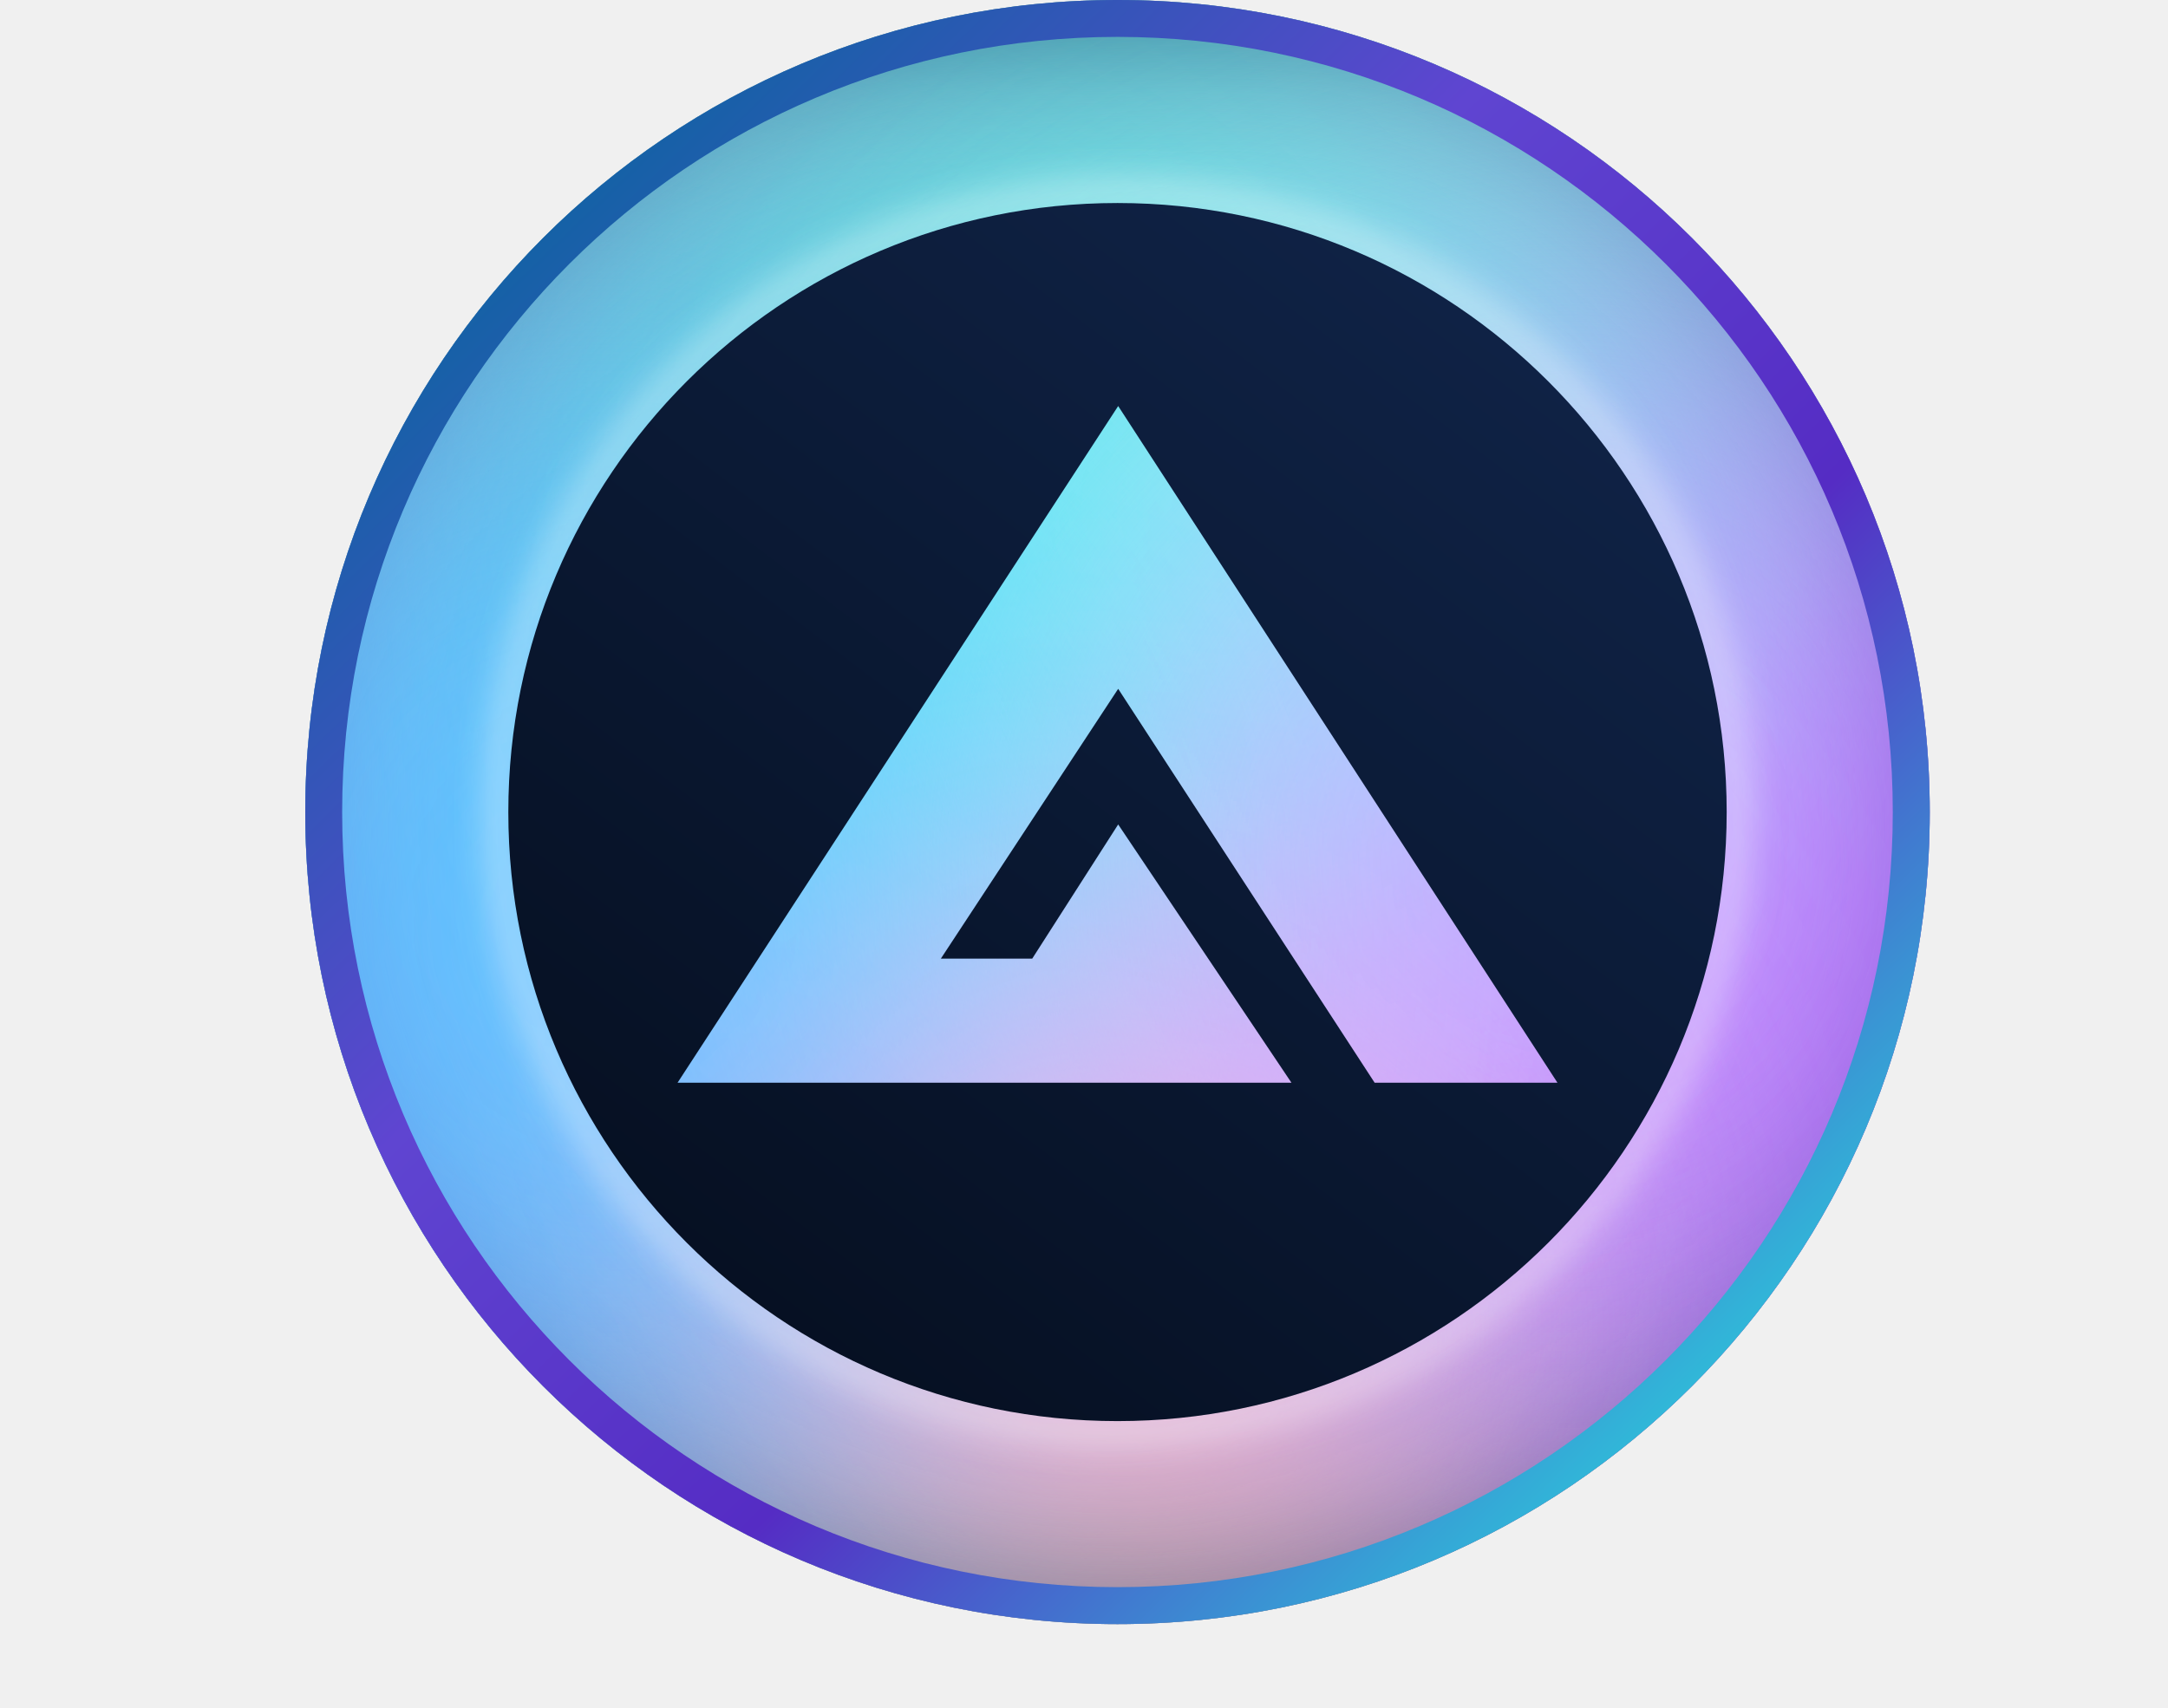
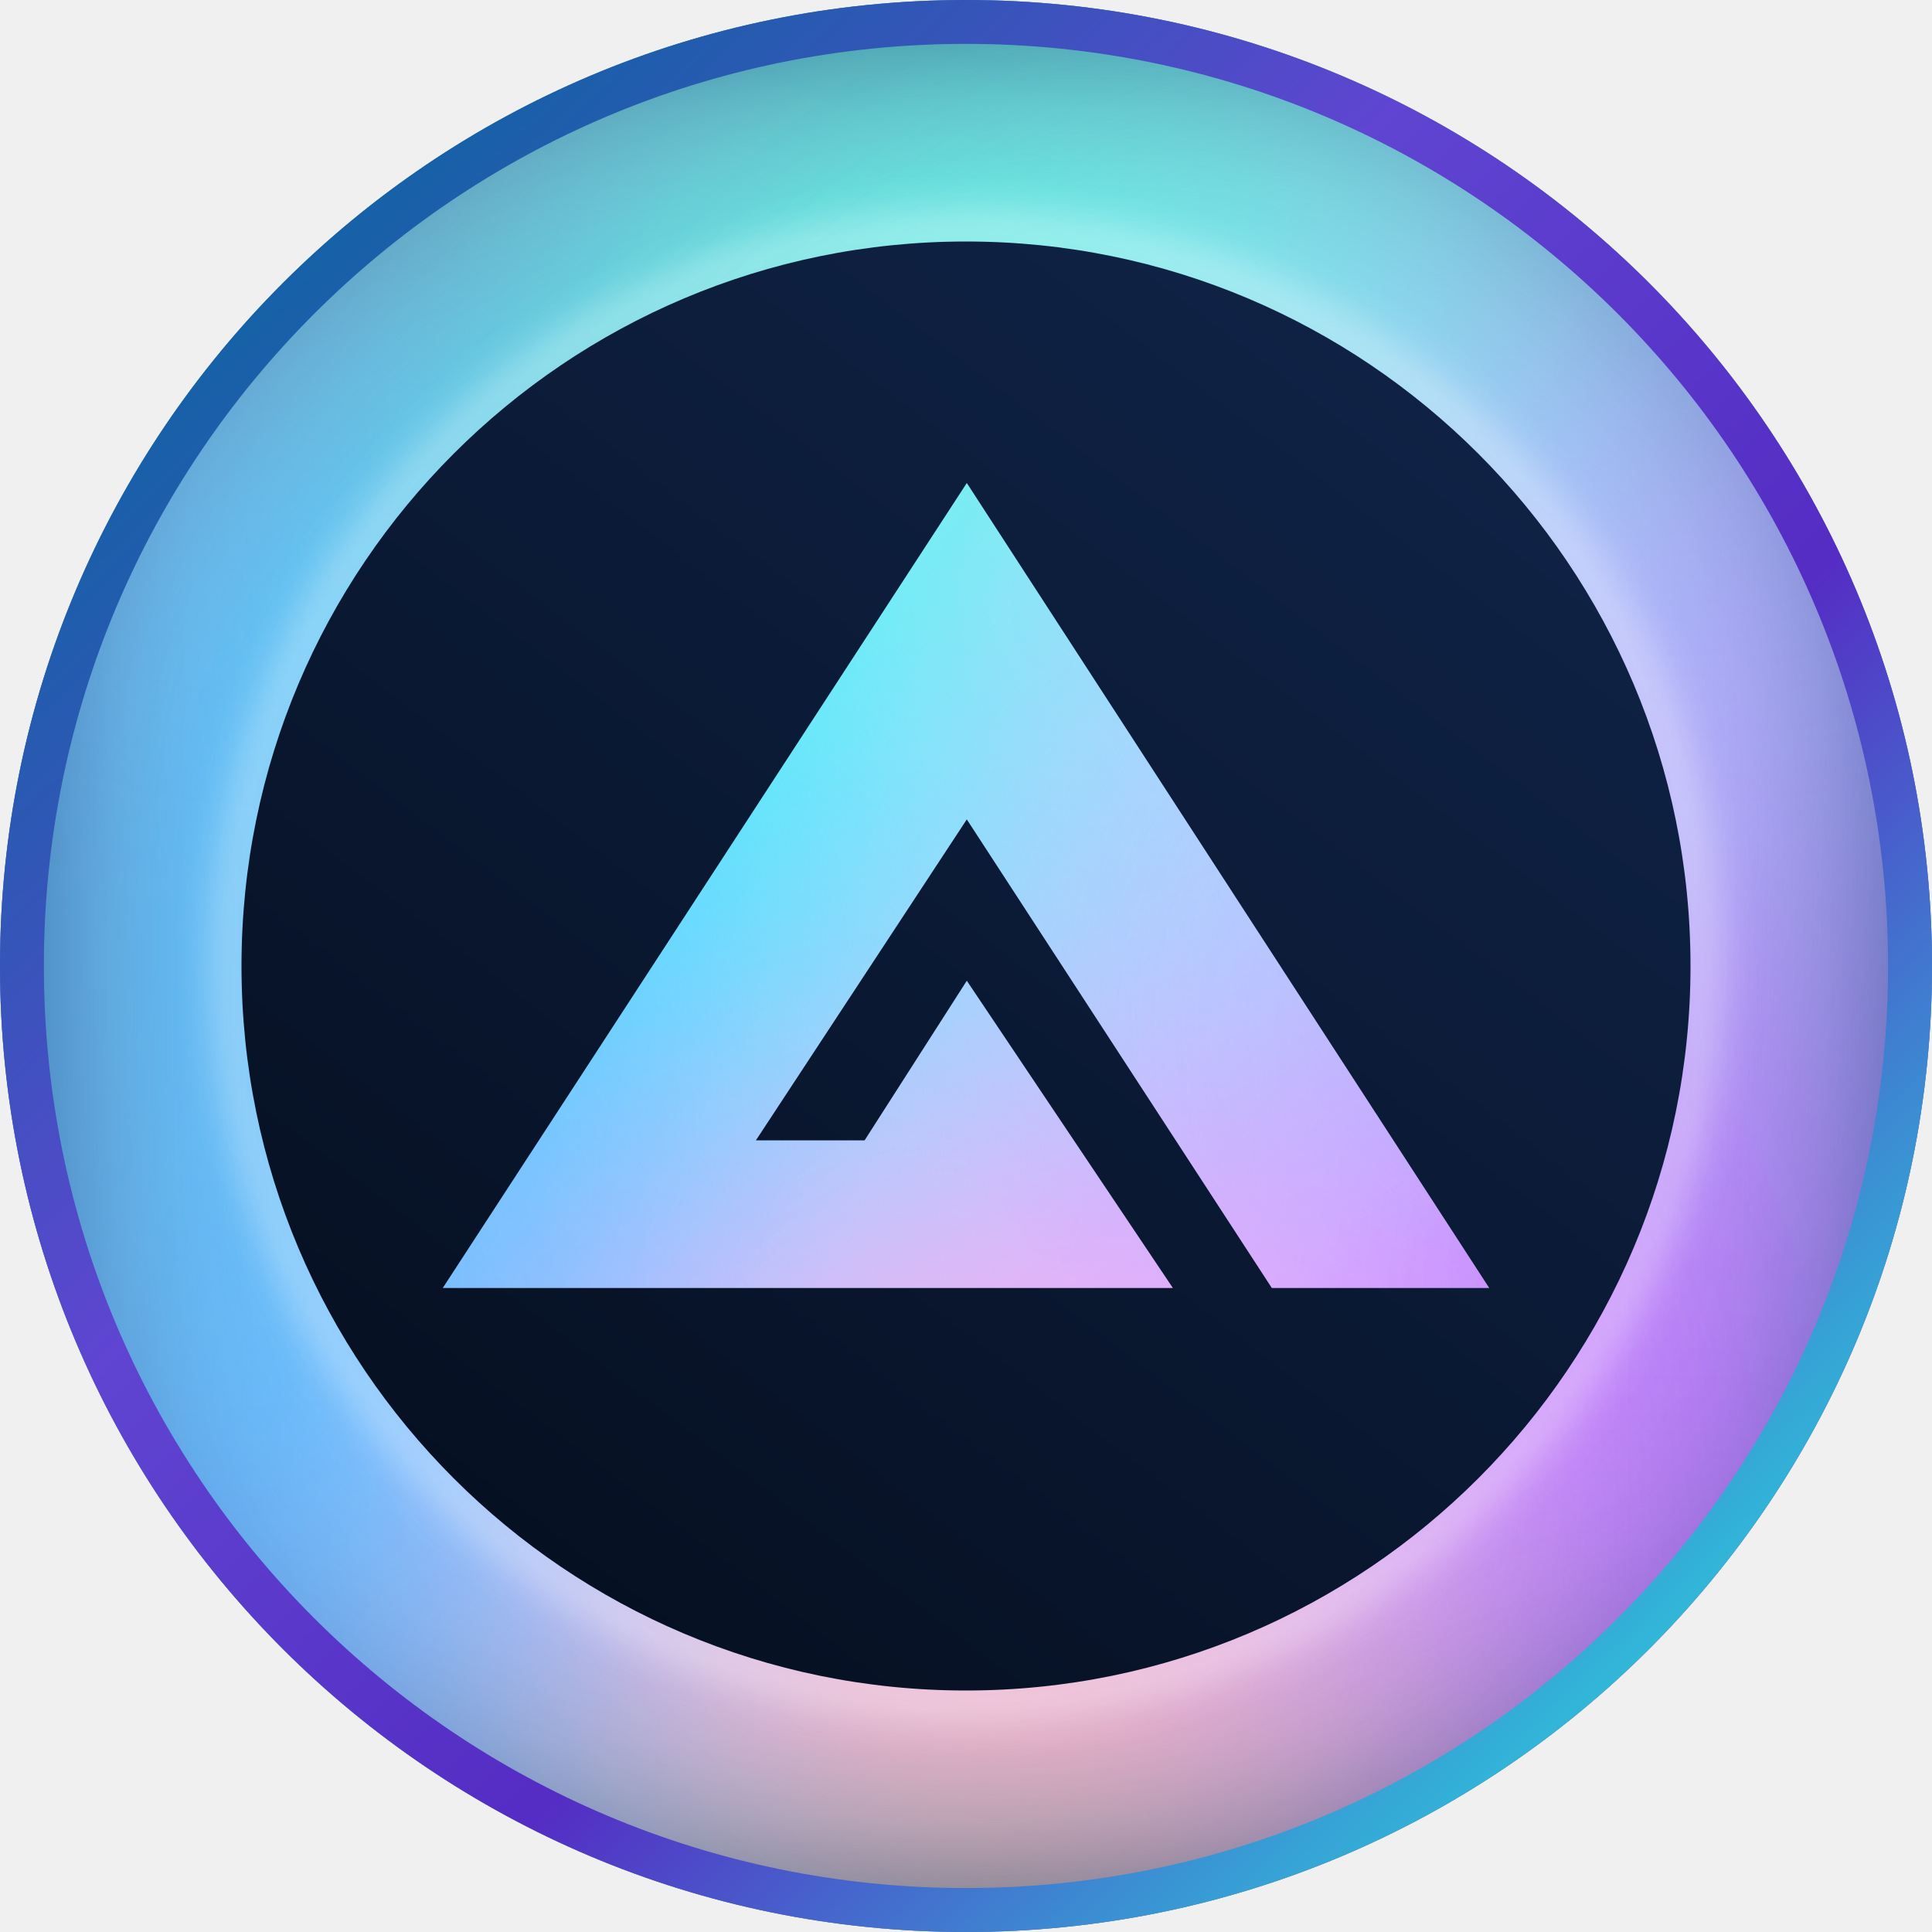
- <svg xmlns="http://www.w3.org/2000/svg" fill="none" viewBox="-4.51 0 32.03 25.23">
-   <path d="M24 12C24 18.628 18.627 24 12 24C5.373 24 0 18.628 0 12C0 5.373 5.373 0 12 0C18.627 0 24 5.373 24 12Z" fill="#225B83" />
-   <mask id="mask0_13885_13892" style="mask-type:alpha" maskUnits="userSpaceOnUse" x="0" y="0" width="24" height="25">
+ <svg xmlns="http://www.w3.org/2000/svg" fill="none" viewBox="0 0 24 24">
+   <g clip-path="url(#clip0_13930_17796)">
    <path d="M24 12C24 18.628 18.627 24 12 24C5.373 24 0 18.628 0 12C0 5.373 5.373 0 12 0C18.627 0 24 5.373 24 12Z" fill="#225B83" />
-   </mask>
-   <g mask="url(#mask0_13885_13892)">
-     <g filter="url(#filter0_f_13885_13892)">
-       <path d="M20.43 9.904C19.098 13.723 14.931 15.742 11.124 14.413C7.317 13.084 5.312 8.912 6.644 5.093C7.977 1.274 12.144 -0.745 15.951 0.584C19.758 1.913 21.763 6.086 20.43 9.904Z" fill="#5CFFCE" />
+     <mask id="mask0_13930_17796" style="mask-type:alpha" maskUnits="userSpaceOnUse" x="0" y="0" width="24" height="25">
+       <path d="M24 12C24 18.628 18.627 24 12 24C5.373 24 0 18.628 0 12C0 5.373 5.373 0 12 0C18.627 0 24 5.373 24 12Z" fill="#225B83" />
+     </mask>
+     <g mask="url(#mask0_13930_17796)">
+       <g filter="url(#filter0_f_13930_17796)">
+         <path d="M20.43 9.904C19.098 13.723 14.931 15.742 11.124 14.413C7.317 13.084 5.312 8.912 6.644 5.093C7.977 1.274 12.144 -0.745 15.951 0.584C19.758 1.913 21.763 6.086 20.43 9.904Z" fill="#5CFFCE" />
+       </g>
+       <g style="mix-blend-mode:hard-light" filter="url(#filter1_f_13930_17796)">
+         <path d="M27.011 15.687C25.382 20.352 20.294 22.819 15.645 21.196C10.996 19.574 8.547 14.476 10.176 9.811C11.804 5.146 16.893 2.679 21.541 4.302C26.19 5.924 28.639 11.021 27.011 15.687Z" fill="#C15CFF" />
+       </g>
+       <g style="mix-blend-mode:overlay" filter="url(#filter2_f_13930_17796)">
+         <path d="M12.856 16.688C11.23 21.346 6.137 23.803 1.479 22.178C-3.179 20.552 -5.636 15.459 -4.011 10.801C-2.385 6.143 2.708 3.685 7.366 5.311C12.024 6.937 14.482 12.03 12.856 16.688Z" fill="#5C9DFF" />
+       </g>
+       <g style="mix-blend-mode:lighten" filter="url(#filter3_f_13930_17796)">
+         <path d="M17.379 21.553C16.377 24.425 13.21 25.931 10.305 24.918C7.401 23.904 5.859 20.754 6.861 17.882C7.863 15.01 11.03 13.504 13.935 14.518C16.839 15.531 18.381 18.681 17.379 21.553Z" fill="#FF8F50" />
+       </g>
+       <g style="mix-blend-mode:overlay" filter="url(#filter4_f_13930_17796)">
+         <path fill-rule="evenodd" clip-rule="evenodd" d="M6.657 22.552C9.26 22.552 11.37 20.441 11.37 17.838C11.37 15.235 9.26 13.125 6.657 13.125C4.054 13.125 1.943 15.235 1.943 17.838C1.943 20.441 4.054 22.552 6.657 22.552ZM6.657 22.586C9.279 22.586 11.404 20.46 11.404 17.838C11.404 15.216 9.279 13.091 6.657 13.091C4.035 13.091 1.909 15.216 1.909 17.838C1.909 20.46 4.035 22.586 6.657 22.586Z" fill="white" />
+         <path fill-rule="evenodd" clip-rule="evenodd" d="M12.329 23.397C16.785 23.397 20.397 19.785 20.397 15.329C20.397 10.874 16.785 7.262 12.329 7.262C7.874 7.262 4.262 10.874 4.262 15.329C4.262 19.785 7.874 23.397 12.329 23.397ZM12.329 23.431C16.804 23.431 20.431 19.804 20.431 15.329C20.431 10.855 16.804 7.227 12.329 7.227C7.855 7.227 4.228 10.855 4.228 15.329C4.228 19.804 7.855 23.431 12.329 23.431Z" fill="white" />
+         <g style="mix-blend-mode:color-dodge" filter="url(#filter5_dd_13930_17796)">
+           <path d="M24 12C24 18.628 18.627 24 12 24C5.373 24 0 18.628 0 12C0 5.373 5.373 0 12 0C18.627 0 24 5.373 24 12Z" fill="#80CEFA" fill-opacity="0.5" />
+         </g>
+         <g style="mix-blend-mode:color-dodge" filter="url(#filter6_dd_13930_17796)">
+           <path fill-rule="evenodd" clip-rule="evenodd" d="M12 23.966C18.608 23.966 23.966 18.609 23.966 12C23.966 5.392 18.608 0.034 12 0.034C5.391 0.034 0.034 5.392 0.034 12C0.034 18.609 5.391 23.966 12 23.966ZM12 24C18.627 24 24 18.628 24 12C24 5.373 18.627 0 12 0C5.373 0 0 5.373 0 12C0 18.628 5.373 24 12 24Z" fill="white" />
+         </g>
+         <path fill-rule="evenodd" clip-rule="evenodd" d="M8.12 21.079C12.586 21.079 16.206 17.459 16.206 12.993C16.206 8.527 12.586 4.907 8.12 4.907C3.654 4.907 0.034 8.527 0.034 12.993C0.034 17.459 3.654 21.079 8.12 21.079ZM8.12 21.113C12.605 21.113 16.24 17.477 16.24 12.993C16.24 8.508 12.605 4.873 8.12 4.873C3.635 4.873 0 8.508 0 12.993C0 17.477 3.635 21.113 8.12 21.113Z" fill="white" />
+       </g>
    </g>
-     <g style="mix-blend-mode:hard-light" filter="url(#filter1_f_13885_13892)">
-       <path d="M27.011 15.687C25.382 20.352 20.294 22.819 15.645 21.196C10.996 19.574 8.547 14.476 10.176 9.811C11.804 5.146 16.893 2.679 21.541 4.302C26.19 5.924 28.639 11.021 27.011 15.687Z" fill="#C15CFF" />
+     <path fill-rule="evenodd" clip-rule="evenodd" d="M24 12C24 18.627 18.627 24 12 24C5.373 24 0 18.627 0 12C0 5.373 5.373 0 12 0C18.627 0 24 5.373 24 12ZM12 23.454C18.326 23.454 23.454 18.326 23.454 12C23.454 5.674 18.326 0.545 12 0.545C5.674 0.545 0.545 5.674 0.545 12C0.545 18.326 5.674 23.454 12 23.454Z" fill="url(#paint0_linear_13930_17796)" />
+     <g opacity="0.7" filter="url(#filter7_f_13930_17796)">
+       <path fill-rule="evenodd" clip-rule="evenodd" d="M12 20.989C16.965 20.989 20.989 16.965 20.989 12C20.989 7.035 16.965 3.011 12 3.011C7.035 3.011 3.011 7.035 3.011 12C3.011 16.965 7.035 20.989 12 20.989ZM12 21.25C17.109 21.25 21.25 17.109 21.25 12C21.25 6.891 17.109 2.75 12 2.75C6.891 2.75 2.75 6.891 2.75 12C2.75 17.109 6.891 21.25 12 21.25Z" fill="white" />
    </g>
-     <g style="mix-blend-mode:overlay" filter="url(#filter2_f_13885_13892)">
-       <path d="M12.856 16.688C11.23 21.346 6.137 23.803 1.479 22.178C-3.179 20.552 -5.636 15.459 -4.011 10.801C-2.385 6.143 2.708 3.685 7.366 5.311C12.024 6.937 14.482 12.03 12.856 16.688Z" fill="#5C9DFF" />
-     </g>
-     <g style="mix-blend-mode:lighten" filter="url(#filter3_f_13885_13892)">
-       <path d="M17.379 21.553C16.377 24.425 13.21 25.931 10.305 24.918C7.401 23.904 5.859 20.754 6.861 17.882C7.863 15.01 11.03 13.504 13.935 14.518C16.839 15.531 18.381 18.681 17.379 21.553Z" fill="#FF8F50" />
-     </g>
-     <g style="mix-blend-mode:overlay" filter="url(#filter4_f_13885_13892)">
-       <path fill-rule="evenodd" clip-rule="evenodd" d="M6.657 22.552C9.26 22.552 11.37 20.441 11.37 17.838C11.37 15.235 9.26 13.125 6.657 13.125C4.054 13.125 1.943 15.235 1.943 17.838C1.943 20.441 4.054 22.552 6.657 22.552ZM6.657 22.586C9.279 22.586 11.404 20.46 11.404 17.838C11.404 15.216 9.279 13.091 6.657 13.091C4.035 13.091 1.909 15.216 1.909 17.838C1.909 20.46 4.035 22.586 6.657 22.586Z" fill="white" />
-       <path fill-rule="evenodd" clip-rule="evenodd" d="M12.329 23.397C16.785 23.397 20.397 19.785 20.397 15.329C20.397 10.874 16.785 7.262 12.329 7.262C7.874 7.262 4.262 10.874 4.262 15.329C4.262 19.785 7.874 23.397 12.329 23.397ZM12.329 23.431C16.804 23.431 20.431 19.804 20.431 15.329C20.431 10.855 16.804 7.227 12.329 7.227C7.855 7.227 4.228 10.855 4.228 15.329C4.228 19.804 7.855 23.431 12.329 23.431Z" fill="white" />
-       <g style="mix-blend-mode:color-dodge" filter="url(#filter5_dd_13885_13892)">
-         <path d="M24 12C24 18.628 18.627 24 12 24C5.373 24 0 18.628 0 12C0 5.373 5.373 0 12 0C18.627 0 24 5.373 24 12Z" fill="#80CEFA" fill-opacity="0.5" />
-       </g>
-       <g style="mix-blend-mode:color-dodge" filter="url(#filter6_dd_13885_13892)">
-         <path fill-rule="evenodd" clip-rule="evenodd" d="M12 23.966C18.608 23.966 23.966 18.609 23.966 12C23.966 5.392 18.608 0.034 12 0.034C5.391 0.034 0.034 5.392 0.034 12C0.034 18.609 5.391 23.966 12 23.966ZM12 24C18.627 24 24 18.628 24 12C24 5.373 18.627 0 12 0C5.373 0 0 5.373 0 12C0 18.628 5.373 24 12 24Z" fill="white" />
-       </g>
-       <path fill-rule="evenodd" clip-rule="evenodd" d="M8.12 21.079C12.586 21.079 16.206 17.459 16.206 12.993C16.206 8.527 12.586 4.907 8.12 4.907C3.654 4.907 0.034 8.527 0.034 12.993C0.034 17.459 3.654 21.079 8.12 21.079ZM8.12 21.113C12.605 21.113 16.24 17.477 16.24 12.993C16.24 8.508 12.605 4.873 8.12 4.873C3.635 4.873 0 8.508 0 12.993C0 17.477 3.635 21.113 8.12 21.113Z" fill="white" />
-     </g>
+     <path fill-rule="evenodd" clip-rule="evenodd" d="M12 21C16.971 21 21 16.971 21 12C21 7.029 16.971 3 12 3C7.029 3 3 7.029 3 12C3 16.971 7.029 21 12 21ZM12.01 6L18.5 16H15.799L12.01 10.179L9.39 14.166H10.74L12.01 12.183L14.57 16H5.5L12.01 6Z" fill="url(#paint1_linear_13930_17796)" />
  </g>
-   <path fill-rule="evenodd" clip-rule="evenodd" d="M24 12C24 18.627 18.627 24 12 24C5.373 24 0 18.627 0 12C0 5.373 5.373 0 12 0C18.627 0 24 5.373 24 12ZM12 23.454C18.326 23.454 23.454 18.326 23.454 12C23.454 5.674 18.326 0.545 12 0.545C5.674 0.545 0.545 5.674 0.545 12C0.545 18.326 5.674 23.454 12 23.454Z" fill="url(#paint0_linear_13885_13892)" />
-   <g opacity="0.7" filter="url(#filter7_f_13885_13892)">
-     <path fill-rule="evenodd" clip-rule="evenodd" d="M12 20.989C16.965 20.989 20.989 16.965 20.989 12C20.989 7.035 16.965 3.011 12 3.011C7.035 3.011 3.011 7.035 3.011 12C3.011 16.965 7.035 20.989 12 20.989ZM12 21.25C17.109 21.25 21.25 17.109 21.25 12C21.25 6.891 17.109 2.75 12 2.75C6.891 2.75 2.75 6.891 2.75 12C2.75 17.109 6.891 21.25 12 21.25Z" fill="white" />
-   </g>
-   <path fill-rule="evenodd" clip-rule="evenodd" d="M12 21C16.971 21 21 16.971 21 12C21 7.029 16.971 3 12 3C7.029 3 3 7.029 3 12C3 16.971 7.029 21 12 21ZM12.01 6L18.5 16H15.799L12.01 10.179L9.39 14.166H10.74L12.01 12.183L14.57 16H5.5L12.01 6Z" fill="url(#paint1_linear_13885_13892)" />
  <defs>
-     <filter id="filter0_f_13885_13892" x="-4.659" y="-10.716" width="36.394" height="36.43" filterUnits="userSpaceOnUse" color-interpolation-filters="sRGB">
+     <filter id="filter0_f_13930_17796" x="-4.659" y="-10.716" width="36.394" height="36.43" filterUnits="userSpaceOnUse" color-interpolation-filters="sRGB">
      <feFlood flood-opacity="0" result="BackgroundImageFix" />
      <feBlend mode="normal" in="SourceGraphic" in2="BackgroundImageFix" result="shape" />
-       <feGaussianBlur stdDeviation="5.446" result="effect1_foregroundBlur_13885_13892" />
+       <feGaussianBlur stdDeviation="5.446" result="effect1_foregroundBlur_13930_17796" />
    </filter>
-     <filter id="filter1_f_13885_13892" x="1.546" y="-4.322" width="34.094" height="34.143" filterUnits="userSpaceOnUse" color-interpolation-filters="sRGB">
+     <filter id="filter1_f_13930_17796" x="1.546" y="-4.322" width="34.094" height="34.143" filterUnits="userSpaceOnUse" color-interpolation-filters="sRGB">
      <feFlood flood-opacity="0" result="BackgroundImageFix" />
      <feBlend mode="normal" in="SourceGraphic" in2="BackgroundImageFix" result="shape" />
-       <feGaussianBlur stdDeviation="4.063" result="effect1_foregroundBlur_13885_13892" />
+       <feGaussianBlur stdDeviation="4.063" result="effect1_foregroundBlur_13930_17796" />
    </filter>
-     <filter id="filter2_f_13885_13892" x="-12.184" y="-2.862" width="33.213" height="33.214" filterUnits="userSpaceOnUse" color-interpolation-filters="sRGB">
+     <filter id="filter2_f_13930_17796" x="-12.184" y="-2.862" width="33.213" height="33.214" filterUnits="userSpaceOnUse" color-interpolation-filters="sRGB">
      <feFlood flood-opacity="0" result="BackgroundImageFix" />
      <feBlend mode="normal" in="SourceGraphic" in2="BackgroundImageFix" result="shape" />
-       <feGaussianBlur stdDeviation="3.836" result="effect1_foregroundBlur_13885_13892" />
+       <feGaussianBlur stdDeviation="3.836" result="effect1_foregroundBlur_13930_17796" />
    </filter>
-     <filter id="filter3_f_13885_13892" x="-2.496" y="5.151" width="29.231" height="29.133" filterUnits="userSpaceOnUse" color-interpolation-filters="sRGB">
+     <filter id="filter3_f_13930_17796" x="-2.496" y="5.151" width="29.231" height="29.133" filterUnits="userSpaceOnUse" color-interpolation-filters="sRGB">
      <feFlood flood-opacity="0" result="BackgroundImageFix" />
      <feBlend mode="normal" in="SourceGraphic" in2="BackgroundImageFix" result="shape" />
-       <feGaussianBlur stdDeviation="4.525" result="effect1_foregroundBlur_13885_13892" />
+       <feGaussianBlur stdDeviation="4.525" result="effect1_foregroundBlur_13930_17796" />
    </filter>
-     <filter id="filter4_f_13885_13892" x="-2.875" y="-2.875" width="29.751" height="29.751" filterUnits="userSpaceOnUse" color-interpolation-filters="sRGB">
+     <filter id="filter4_f_13930_17796" x="-2.875" y="-2.875" width="29.751" height="29.751" filterUnits="userSpaceOnUse" color-interpolation-filters="sRGB">
      <feFlood flood-opacity="0" result="BackgroundImageFix" />
      <feBlend mode="normal" in="SourceGraphic" in2="BackgroundImageFix" result="shape" />
-       <feGaussianBlur stdDeviation="1.438" result="effect1_foregroundBlur_13885_13892" />
+       <feGaussianBlur stdDeviation="1.438" result="effect1_foregroundBlur_13930_17796" />
    </filter>
-     <filter id="filter5_dd_13885_13892" x="-1.575" y="-1.677" width="27.629" height="28.177" filterUnits="userSpaceOnUse" color-interpolation-filters="sRGB">
+     <filter id="filter5_dd_13930_17796" x="-1.575" y="-1.677" width="27.629" height="28.177" filterUnits="userSpaceOnUse" color-interpolation-filters="sRGB">
      <feFlood flood-opacity="0" result="BackgroundImageFix" />
      <feColorMatrix in="SourceAlpha" type="matrix" values="0 0 0 0 0 0 0 0 0 0 0 0 0 0 0 0 0 0 127 0" result="hardAlpha" />
      <feOffset dx="-0.411" dy="-0.514" />
      <feGaussianBlur stdDeviation="0.582" />
      <feColorMatrix type="matrix" values="0 0 0 0 1 0 0 0 0 1 0 0 0 0 1 0 0 0 0.4 0" />
-       <feBlend mode="normal" in2="BackgroundImageFix" result="effect1_dropShadow_13885_13892" />
+       <feBlend mode="normal" in2="BackgroundImageFix" result="effect1_dropShadow_13930_17796" />
      <feColorMatrix in="SourceAlpha" type="matrix" values="0 0 0 0 0 0 0 0 0 0 0 0 0 0 0 0 0 0 127 0" result="hardAlpha" />
      <feOffset dx="0.445" dy="0.89" />
      <feGaussianBlur stdDeviation="0.805" />
      <feColorMatrix type="matrix" values="0 0 0 0 0 0 0 0 0 0 0 0 0 0 0 0 0 0 0.25 0" />
-       <feBlend mode="normal" in2="effect1_dropShadow_13885_13892" result="effect2_dropShadow_13885_13892" />
-       <feBlend mode="normal" in="SourceGraphic" in2="effect2_dropShadow_13885_13892" result="shape" />
+       <feBlend mode="normal" in2="effect1_dropShadow_13930_17796" result="effect2_dropShadow_13930_17796" />
+       <feBlend mode="normal" in="SourceGraphic" in2="effect2_dropShadow_13930_17796" result="shape" />
    </filter>
-     <filter id="filter6_dd_13885_13892" x="-1.575" y="-1.677" width="27.629" height="28.177" filterUnits="userSpaceOnUse" color-interpolation-filters="sRGB">
+     <filter id="filter6_dd_13930_17796" x="-1.575" y="-1.677" width="27.629" height="28.177" filterUnits="userSpaceOnUse" color-interpolation-filters="sRGB">
      <feFlood flood-opacity="0" result="BackgroundImageFix" />
      <feColorMatrix in="SourceAlpha" type="matrix" values="0 0 0 0 0 0 0 0 0 0 0 0 0 0 0 0 0 0 127 0" result="hardAlpha" />
      <feOffset dx="-0.411" dy="-0.514" />
      <feGaussianBlur stdDeviation="0.582" />
      <feColorMatrix type="matrix" values="0 0 0 0 1 0 0 0 0 1 0 0 0 0 1 0 0 0 0.4 0" />
-       <feBlend mode="normal" in2="BackgroundImageFix" result="effect1_dropShadow_13885_13892" />
+       <feBlend mode="normal" in2="BackgroundImageFix" result="effect1_dropShadow_13930_17796" />
      <feColorMatrix in="SourceAlpha" type="matrix" values="0 0 0 0 0 0 0 0 0 0 0 0 0 0 0 0 0 0 127 0" result="hardAlpha" />
      <feOffset dx="0.445" dy="0.89" />
      <feGaussianBlur stdDeviation="0.805" />
      <feColorMatrix type="matrix" values="0 0 0 0 0 0 0 0 0 0 0 0 0 0 0 0 0 0 0.25 0" />
-       <feBlend mode="normal" in2="effect1_dropShadow_13885_13892" result="effect2_dropShadow_13885_13892" />
-       <feBlend mode="normal" in="SourceGraphic" in2="effect2_dropShadow_13885_13892" result="shape" />
+       <feBlend mode="normal" in2="effect1_dropShadow_13930_17796" result="effect2_dropShadow_13930_17796" />
+       <feBlend mode="normal" in="SourceGraphic" in2="effect2_dropShadow_13930_17796" result="shape" />
    </filter>
-     <filter id="filter7_f_13885_13892" x="2.205" y="2.205" width="19.591" height="19.591" filterUnits="userSpaceOnUse" color-interpolation-filters="sRGB">
+     <filter id="filter7_f_13930_17796" x="2.205" y="2.205" width="19.591" height="19.591" filterUnits="userSpaceOnUse" color-interpolation-filters="sRGB">
      <feFlood flood-opacity="0" result="BackgroundImageFix" />
      <feBlend mode="normal" in="SourceGraphic" in2="BackgroundImageFix" result="shape" />
-       <feGaussianBlur stdDeviation="0.273" result="effect1_foregroundBlur_13885_13892" />
+       <feGaussianBlur stdDeviation="0.273" result="effect1_foregroundBlur_13930_17796" />
    </filter>
-     <linearGradient id="paint0_linear_13885_13892" x1="20.852" y1="20.353" x2="3.853" y2="2.853" gradientUnits="userSpaceOnUse">
+     <linearGradient id="paint0_linear_13930_17796" x1="20.852" y1="20.353" x2="3.853" y2="2.853" gradientUnits="userSpaceOnUse">
      <stop stop-color="#30BAD9" />
      <stop offset="0.34" stop-color="#552CC4" />
      <stop offset="0.662" stop-color="#5F45D1" />
      <stop offset="1" stop-color="#1362A5" />
    </linearGradient>
-     <linearGradient id="paint1_linear_13885_13892" x1="17" y1="4.5" x2="6" y2="19" gradientUnits="userSpaceOnUse">
+     <linearGradient id="paint1_linear_13930_17796" x1="17" y1="4.5" x2="6" y2="19" gradientUnits="userSpaceOnUse">
      <stop stop-color="#0F2245" />
      <stop offset="1" stop-color="#061022" />
    </linearGradient>
+     <clipPath id="clip0_13930_17796">
+       <rect width="24" height="24" fill="white" />
+     </clipPath>
  </defs>
</svg>
